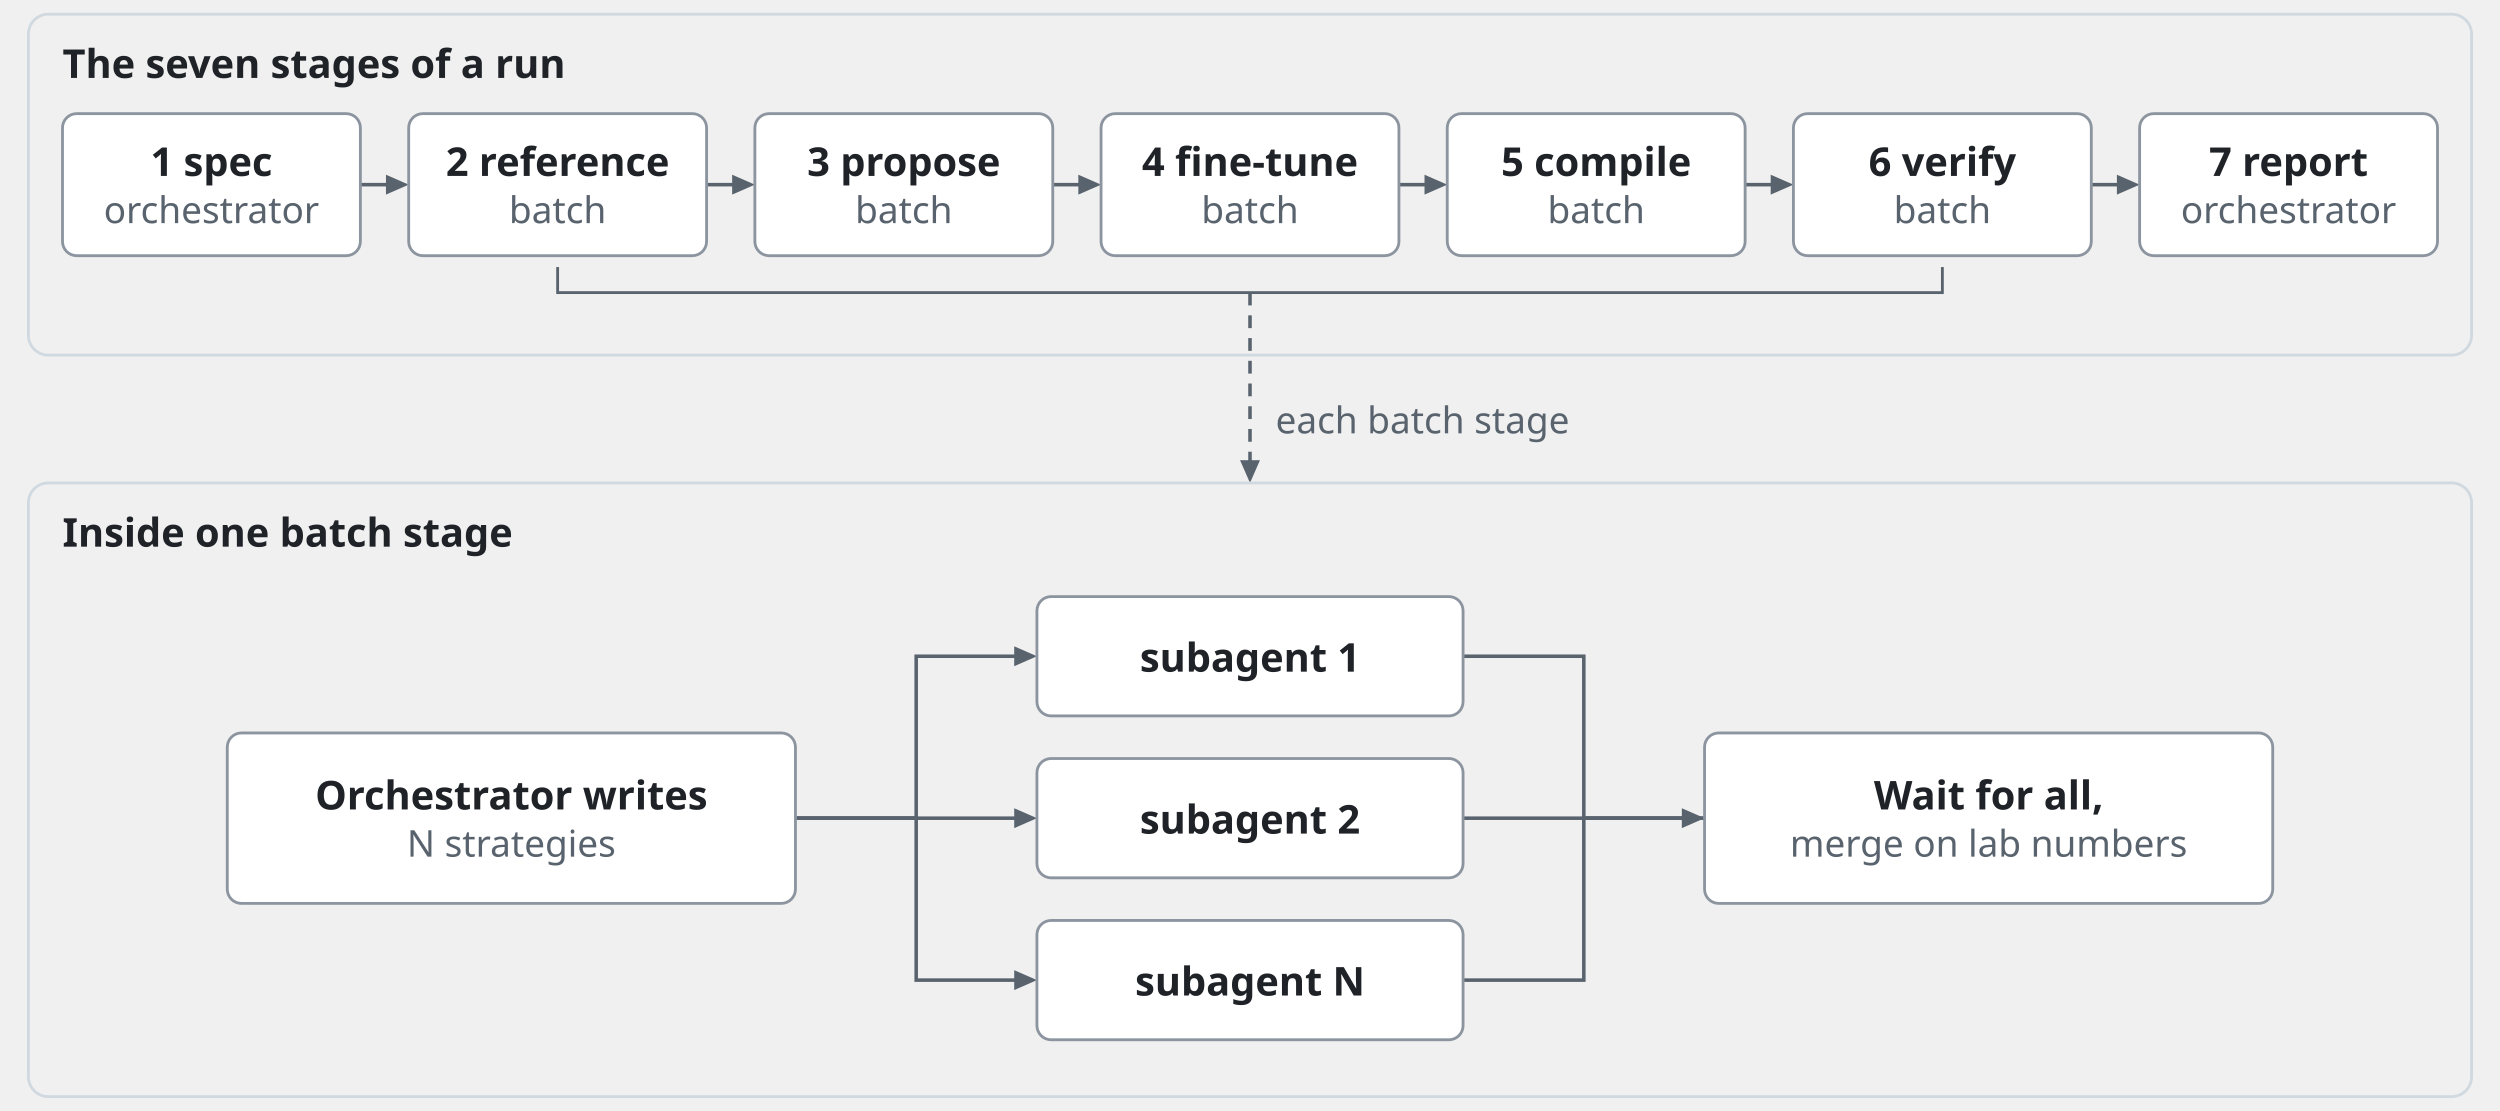
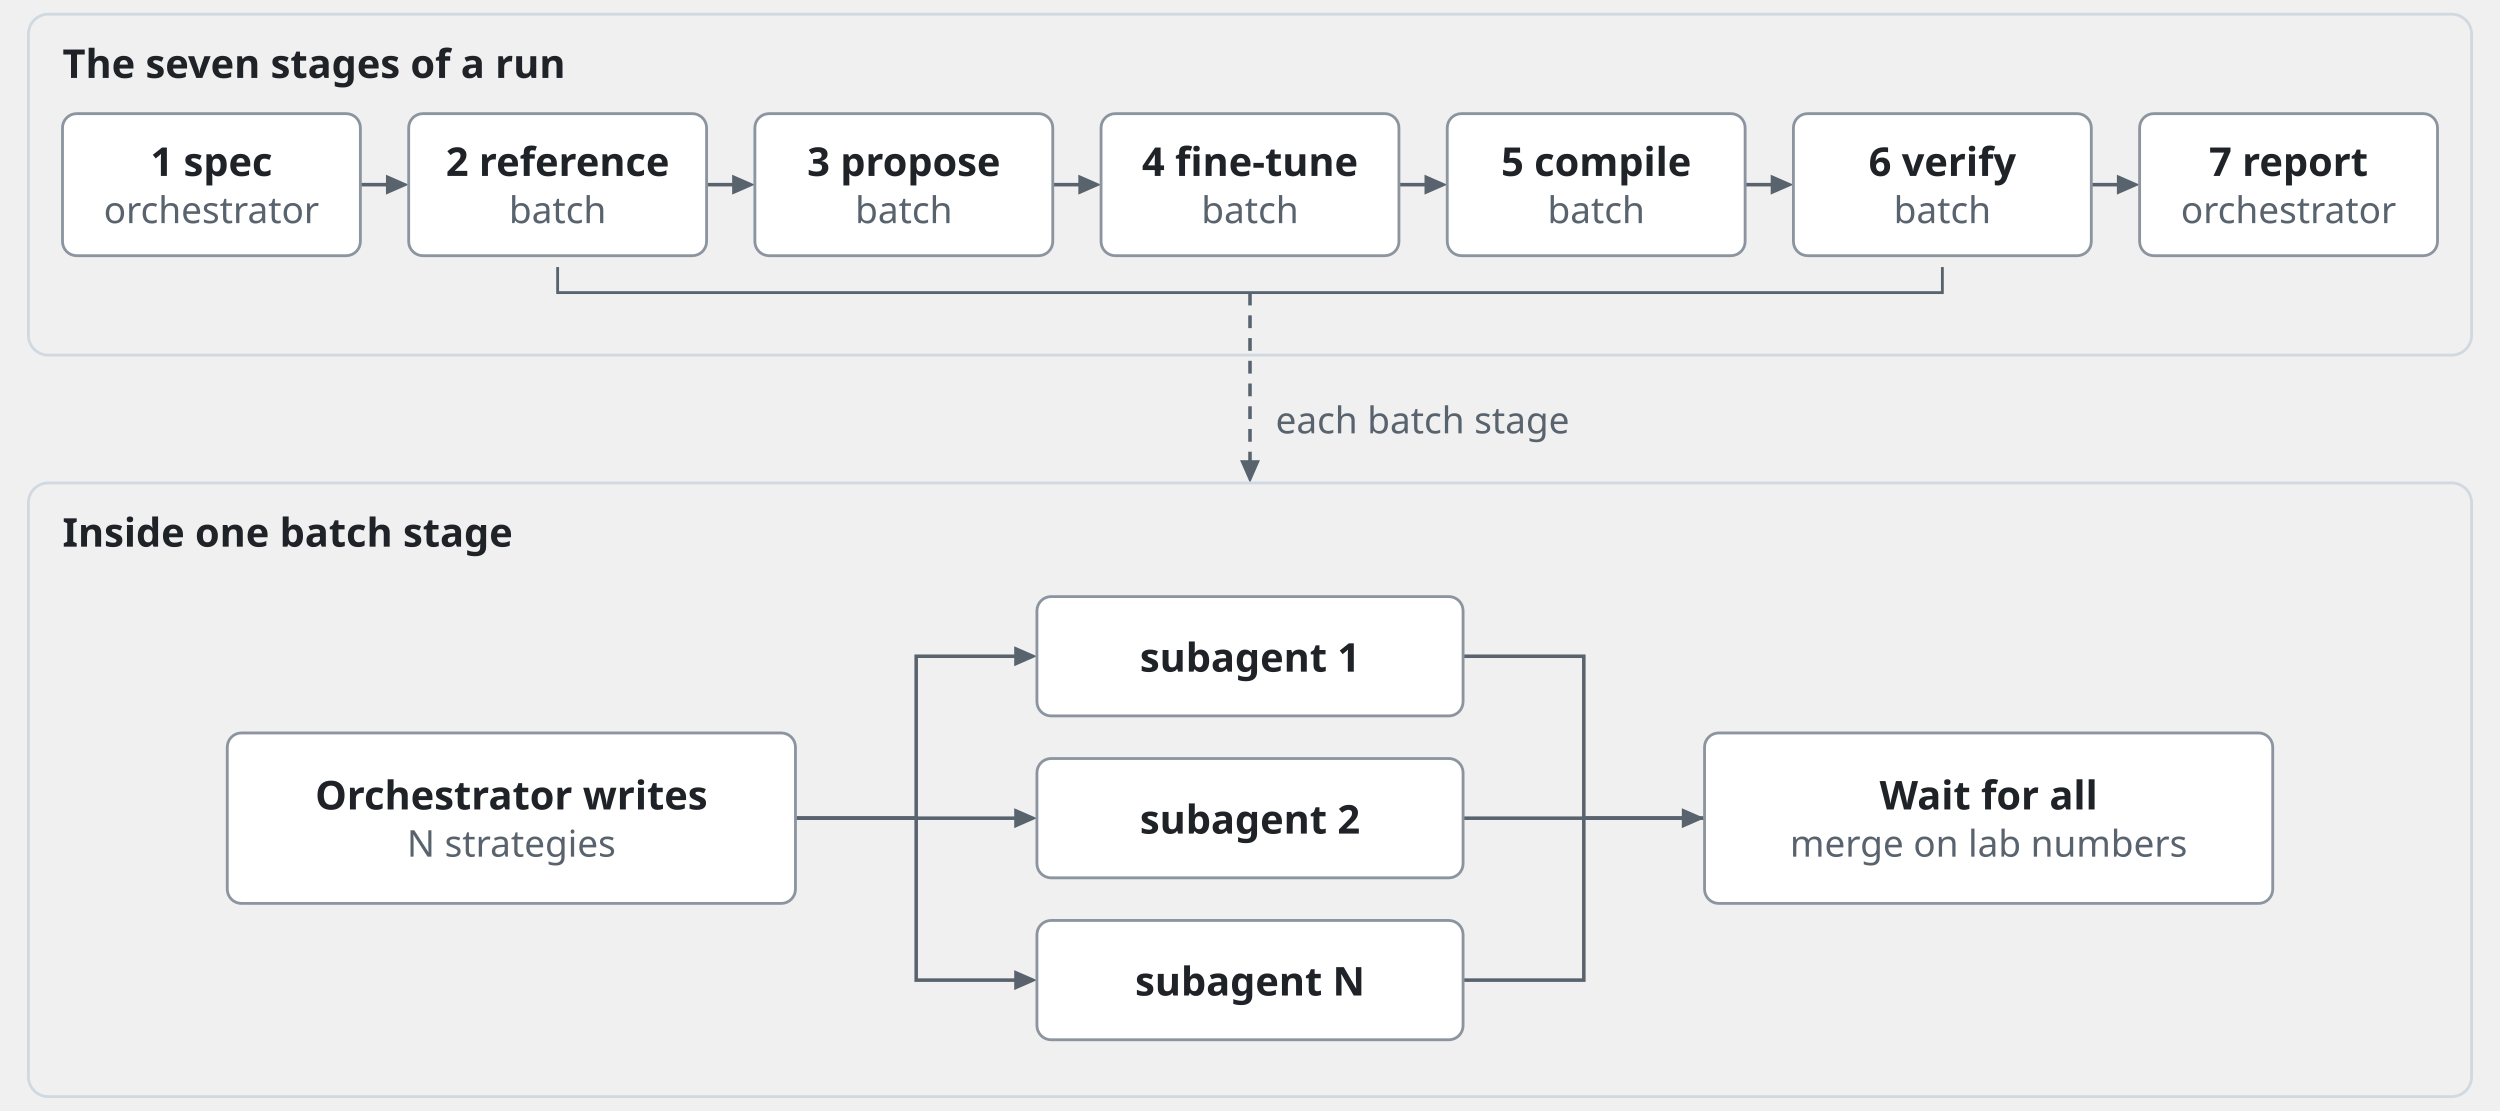
<svg xmlns="http://www.w3.org/2000/svg" viewBox="0 0 1760 782" width="1760" height="782" font-family="-apple-system, BlinkMacSystemFont, 'Segoe UI', 'Noto Sans', Helvetica, Arial, sans-serif" role="img">
  <rect x="20" y="10" width="1720" height="240" rx="14" fill="none" stroke="#d1d9e0" stroke-width="2" />
  <text x="44" y="44" font-size="28" font-weight="600" fill="#1f2328" text-anchor="start" dominant-baseline="central" data-label="1">The seven stages of a run</text>
  <polyline points="253.714,130.0 273.714,130.0" fill="none" stroke="#59636e" stroke-width="2.5" stroke-linejoin="miter" />
  <polygon points="287.714,130.0 271.714,137.0 271.714,123.0" fill="#59636e" />
  <polyline points="497.429,130.0 517.429,130.0" fill="none" stroke="#59636e" stroke-width="2.5" stroke-linejoin="miter" />
  <polygon points="531.429,130.0 515.429,137.0 515.429,123.0" fill="#59636e" />
  <polyline points="741.143,130.0 761.143,130.0" fill="none" stroke="#59636e" stroke-width="2.5" stroke-linejoin="miter" />
  <polygon points="775.143,130.0 759.143,137.0 759.143,123.0" fill="#59636e" />
  <polyline points="984.857,130.0 1004.857,130.0" fill="none" stroke="#59636e" stroke-width="2.5" stroke-linejoin="miter" />
  <polygon points="1018.857,130.0 1002.857,137.0 1002.857,123.0" fill="#59636e" />
  <polyline points="1228.571,130.0 1248.571,130.0" fill="none" stroke="#59636e" stroke-width="2.5" stroke-linejoin="miter" />
  <polygon points="1262.571,130.0 1246.571,137.0 1246.571,123.0" fill="#59636e" />
  <polyline points="1472.286,130.0 1492.286,130.0" fill="none" stroke="#59636e" stroke-width="2.5" stroke-linejoin="miter" />
  <polygon points="1506.286,130.0 1490.286,137.0 1490.286,123.0" fill="#59636e" />
  <polyline points="392.571,188 392.571,206 1367.429,206 1367.429,188" fill="none" stroke="#59636e" stroke-width="2" />
  <polyline points="880.0,206 880.0,326" fill="none" stroke="#59636e" stroke-width="2.5" stroke-linejoin="miter" stroke-dasharray="9 7" />
  <polygon points="880.0,340 873.0,324 887.0,324" fill="#59636e" />
  <text x="898.0" y="295.0" font-size="26" font-weight="400" fill="#59636e" text-anchor="start" dominant-baseline="central" data-label="1">each batch stage</text>
  <rect x="20" y="340" width="1720" height="432" rx="14" fill="none" stroke="#d1d9e0" stroke-width="2" />
  <text x="44" y="374" font-size="28" font-weight="600" fill="#1f2328" text-anchor="start" dominant-baseline="central" data-label="1">Inside one batch stage</text>
  <polyline points="560.0,576.0 645.0,576.0 645.0,462.0 716.0,462.0" fill="none" stroke="#59636e" stroke-width="2.5" stroke-linejoin="miter" />
  <polygon points="730.0,462.0 714.0,469.0 714.0,455.0" fill="#59636e" />
  <polyline points="1030.0,462.0 1115.0,462.0 1115.0,576.0 1200.0,576.0" fill="none" stroke="#59636e" stroke-width="2.5" stroke-linejoin="miter" />
  <polyline points="560.0,576.0 645.0,576.0 716.0,576.0" fill="none" stroke="#59636e" stroke-width="2.5" stroke-linejoin="miter" />
  <polygon points="730.0,576.0 714.0,583.0 714.0,569.0" fill="#59636e" />
  <polyline points="1030.0,576.0 1115.0,576.0 1186.0,576.0" fill="none" stroke="#59636e" stroke-width="2.5" stroke-linejoin="miter" />
  <polygon points="1200.0,576.0 1184.0,583.0 1184.0,569.0" fill="#59636e" />
  <polyline points="560.0,576.0 645.0,576.0 645.0,690.0 716.0,690.0" fill="none" stroke="#59636e" stroke-width="2.5" stroke-linejoin="miter" />
  <polygon points="730.0,690.0 714.0,697.0 714.0,683.0" fill="#59636e" />
  <polyline points="1030.0,690.0 1115.0,690.0 1115.0,576.0 1200.0,576.0" fill="none" stroke="#59636e" stroke-width="2.5" stroke-linejoin="miter" />
  <rect x="44.0" y="80" width="209.714" height="100" rx="10" fill="#ffffff" stroke="#8c959f" stroke-width="2" />
  <text x="148.857" y="113.0" font-size="28" font-weight="600" fill="#1f2328" text-anchor="middle" dominant-baseline="central" data-box="s1">1 spec</text>
  <text x="148.857" y="147.0" font-size="26" fill="#59636e" text-anchor="middle" dominant-baseline="central" data-box="s1">orchestrator</text>
  <rect x="287.714" y="80" width="209.714" height="100" rx="10" fill="#ffffff" stroke="#8c959f" stroke-width="2" />
  <text x="392.571" y="113.0" font-size="28" font-weight="600" fill="#1f2328" text-anchor="middle" dominant-baseline="central" data-box="s2">2 reference</text>
  <text x="392.571" y="147.0" font-size="26" fill="#59636e" text-anchor="middle" dominant-baseline="central" data-box="s2">batch</text>
  <rect x="531.429" y="80" width="209.714" height="100" rx="10" fill="#ffffff" stroke="#8c959f" stroke-width="2" />
  <text x="636.286" y="113.0" font-size="28" font-weight="600" fill="#1f2328" text-anchor="middle" dominant-baseline="central" data-box="s3">3 propose</text>
  <text x="636.286" y="147.0" font-size="26" fill="#59636e" text-anchor="middle" dominant-baseline="central" data-box="s3">batch</text>
  <rect x="775.143" y="80" width="209.714" height="100" rx="10" fill="#ffffff" stroke="#8c959f" stroke-width="2" />
  <text x="880.0" y="113.0" font-size="28" font-weight="600" fill="#1f2328" text-anchor="middle" dominant-baseline="central" data-box="s4">4 fine-tune</text>
  <text x="880.0" y="147.0" font-size="26" fill="#59636e" text-anchor="middle" dominant-baseline="central" data-box="s4">batch</text>
  <rect x="1018.857" y="80" width="209.714" height="100" rx="10" fill="#ffffff" stroke="#8c959f" stroke-width="2" />
  <text x="1123.714" y="113.0" font-size="28" font-weight="600" fill="#1f2328" text-anchor="middle" dominant-baseline="central" data-box="s5">5 compile</text>
  <text x="1123.714" y="147.0" font-size="26" fill="#59636e" text-anchor="middle" dominant-baseline="central" data-box="s5">batch</text>
  <rect x="1262.571" y="80" width="209.714" height="100" rx="10" fill="#ffffff" stroke="#8c959f" stroke-width="2" />
  <text x="1367.429" y="113.0" font-size="28" font-weight="600" fill="#1f2328" text-anchor="middle" dominant-baseline="central" data-box="s6">6 verify</text>
  <text x="1367.429" y="147.0" font-size="26" fill="#59636e" text-anchor="middle" dominant-baseline="central" data-box="s6">batch</text>
  <rect x="1506.286" y="80" width="209.714" height="100" rx="10" fill="#ffffff" stroke="#8c959f" stroke-width="2" />
  <text x="1611.143" y="113.0" font-size="28" font-weight="600" fill="#1f2328" text-anchor="middle" dominant-baseline="central" data-box="s7">7 report</text>
  <text x="1611.143" y="147.0" font-size="26" fill="#59636e" text-anchor="middle" dominant-baseline="central" data-box="s7">orchestrator</text>
  <rect x="160.0" y="516.0" width="400" height="120" rx="10" fill="#ffffff" stroke="#8c959f" stroke-width="2" />
  <text x="360.0" y="559.0" font-size="28" font-weight="600" fill="#1f2328" text-anchor="middle" dominant-baseline="central" data-box="plan">Orchestrator writes</text>
  <text x="360.0" y="593.0" font-size="26" fill="#59636e" text-anchor="middle" dominant-baseline="central" data-box="plan">N strategies</text>
  <rect x="1200.0" y="516.0" width="400" height="120" rx="10" fill="#ffffff" stroke="#8c959f" stroke-width="2" />
-   <text x="1400.0" y="559.0" font-size="28" font-weight="600" fill="#1f2328" text-anchor="middle" dominant-baseline="central" data-box="merge">Wait for all,</text>
+   <text x="1400.0" y="559.0" font-size="28" font-weight="600" fill="#1f2328" text-anchor="middle" dominant-baseline="central" data-box="merge">Wait for all</text>
  <text x="1400.0" y="593.0" font-size="26" fill="#59636e" text-anchor="middle" dominant-baseline="central" data-box="merge">merge on lab numbers</text>
  <rect x="730.0" y="420" width="300" height="84" rx="10" fill="#ffffff" stroke="#8c959f" stroke-width="2" />
  <text x="880.0" y="462.0" font-size="28" font-weight="600" fill="#1f2328" text-anchor="middle" dominant-baseline="central" data-box="a1">subagent 1</text>
  <rect x="730.0" y="534" width="300" height="84" rx="10" fill="#ffffff" stroke="#8c959f" stroke-width="2" />
  <text x="880.0" y="576.0" font-size="28" font-weight="600" fill="#1f2328" text-anchor="middle" dominant-baseline="central" data-box="a2">subagent 2</text>
  <rect x="730.0" y="648" width="300" height="84" rx="10" fill="#ffffff" stroke="#8c959f" stroke-width="2" />
  <text x="880.0" y="690.0" font-size="28" font-weight="600" fill="#1f2328" text-anchor="middle" dominant-baseline="central" data-box="aN">subagent N</text>
</svg>
